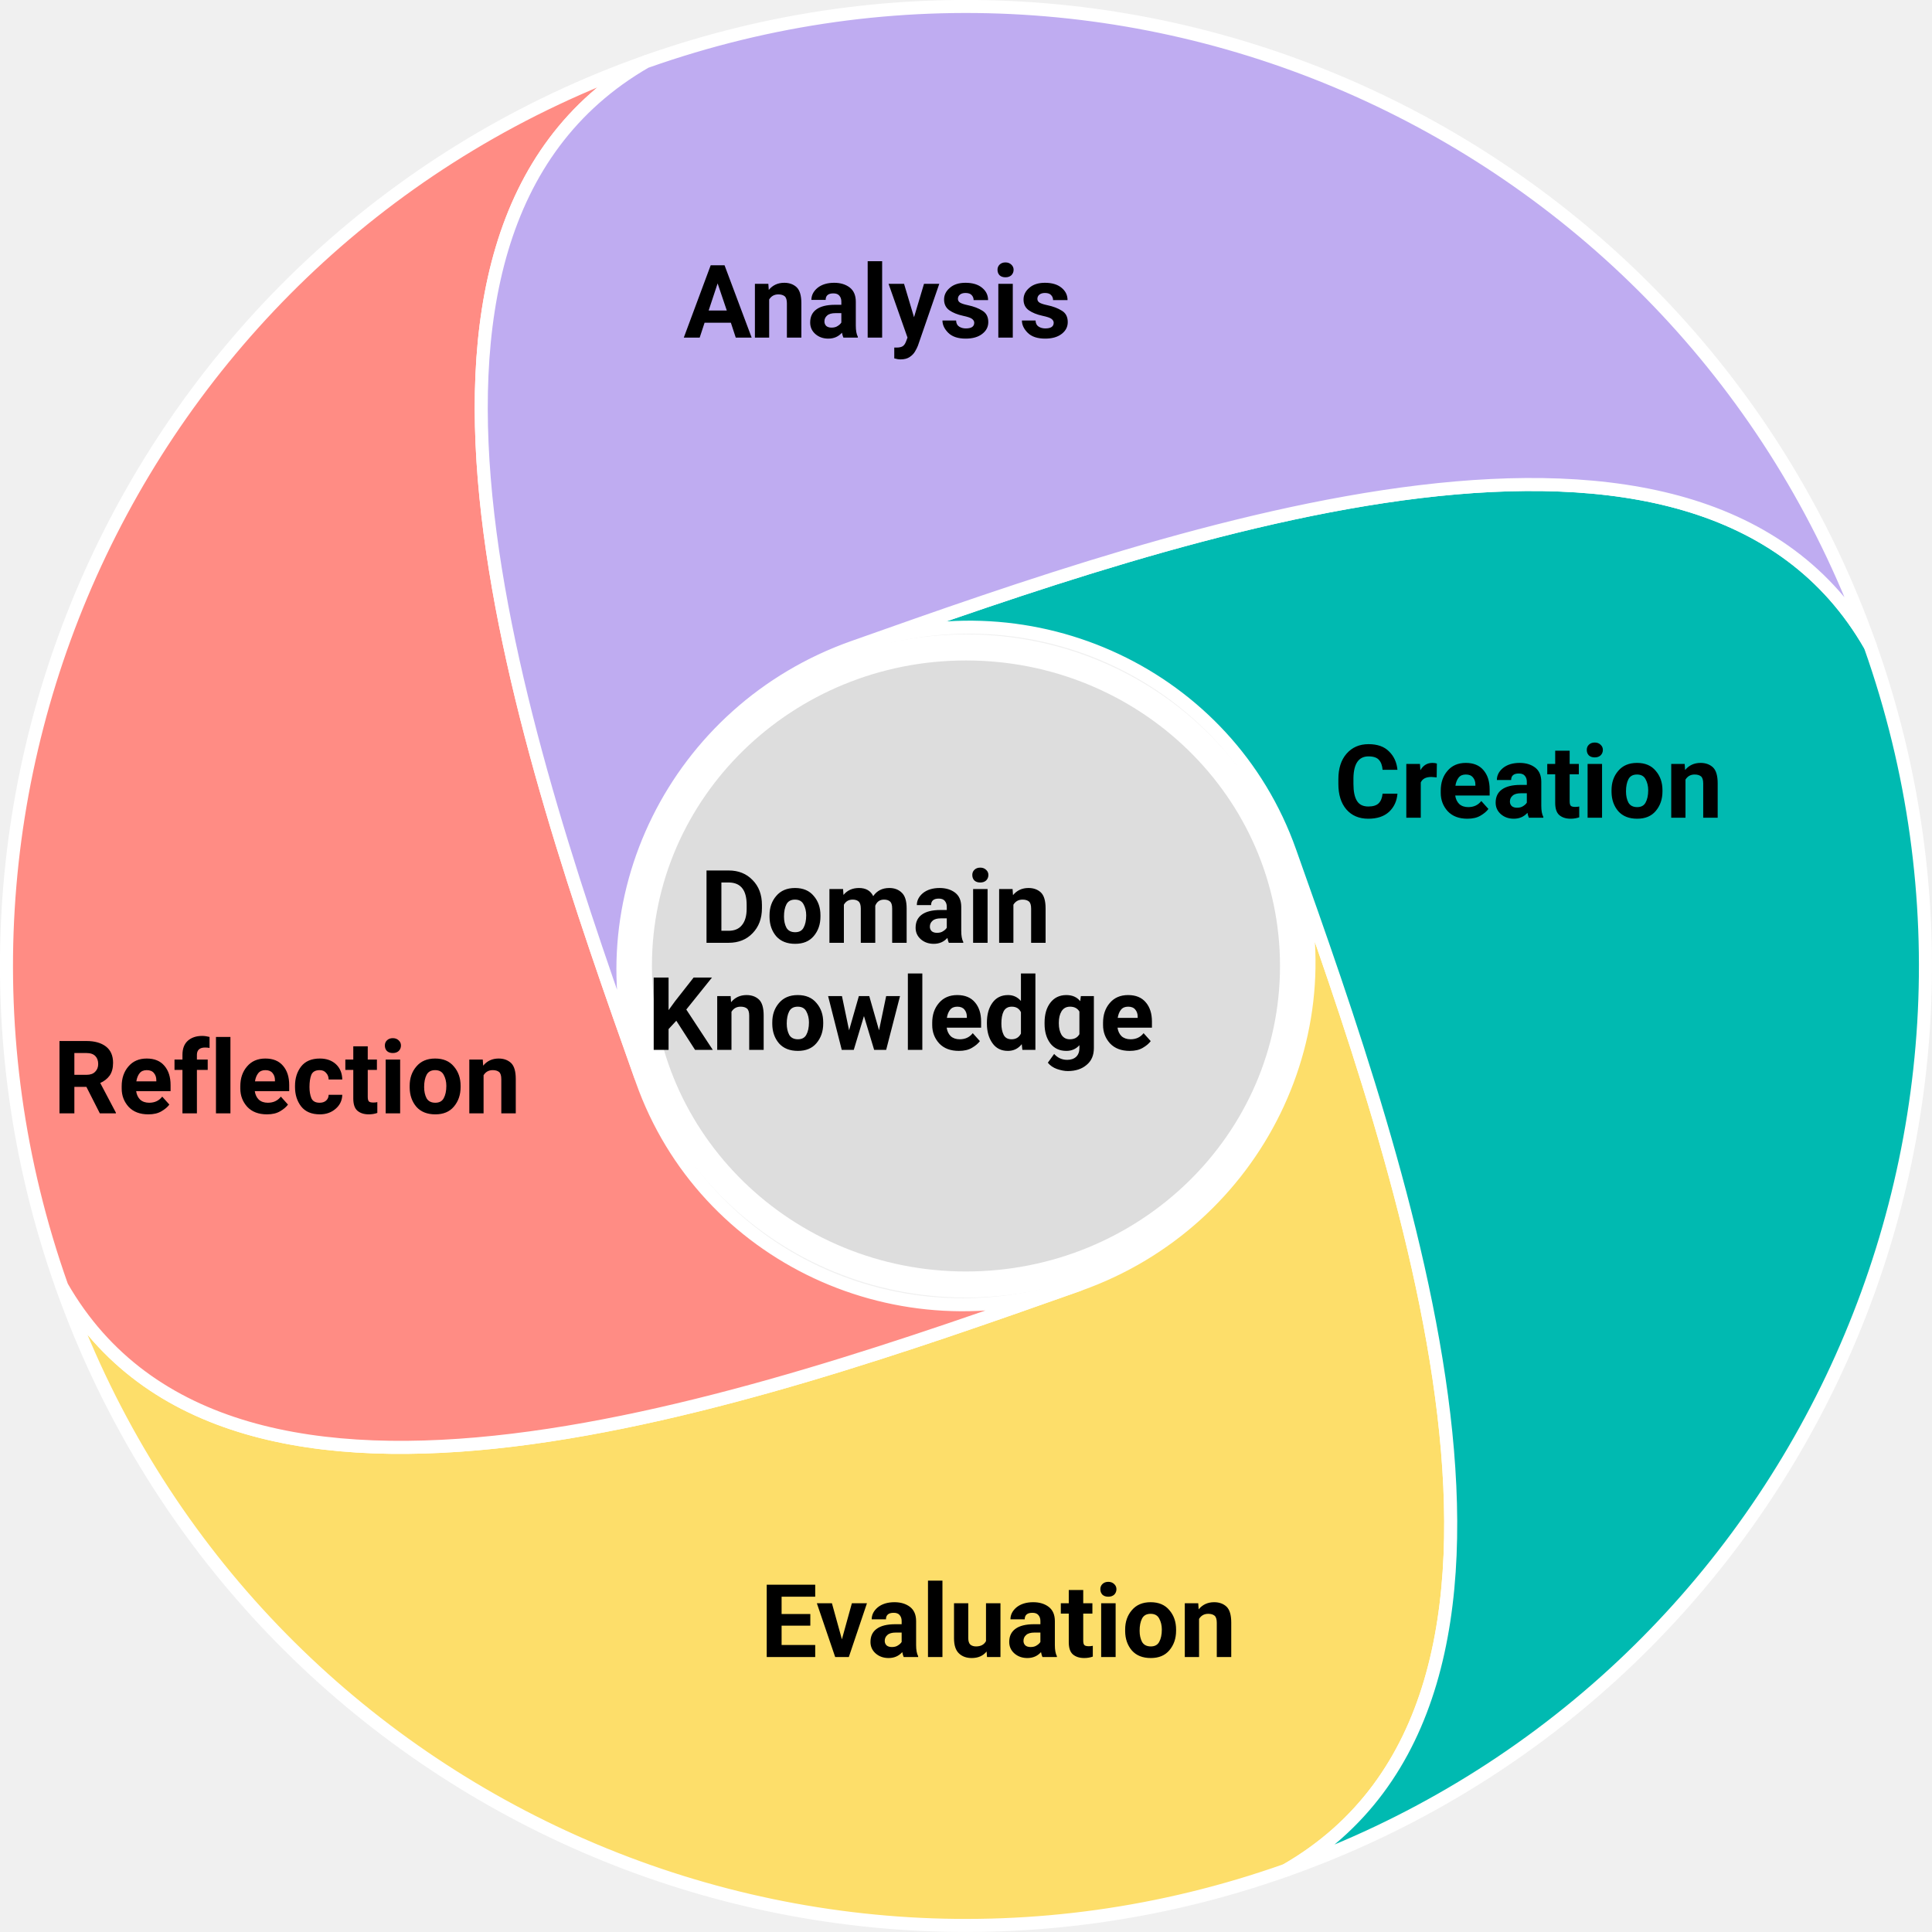
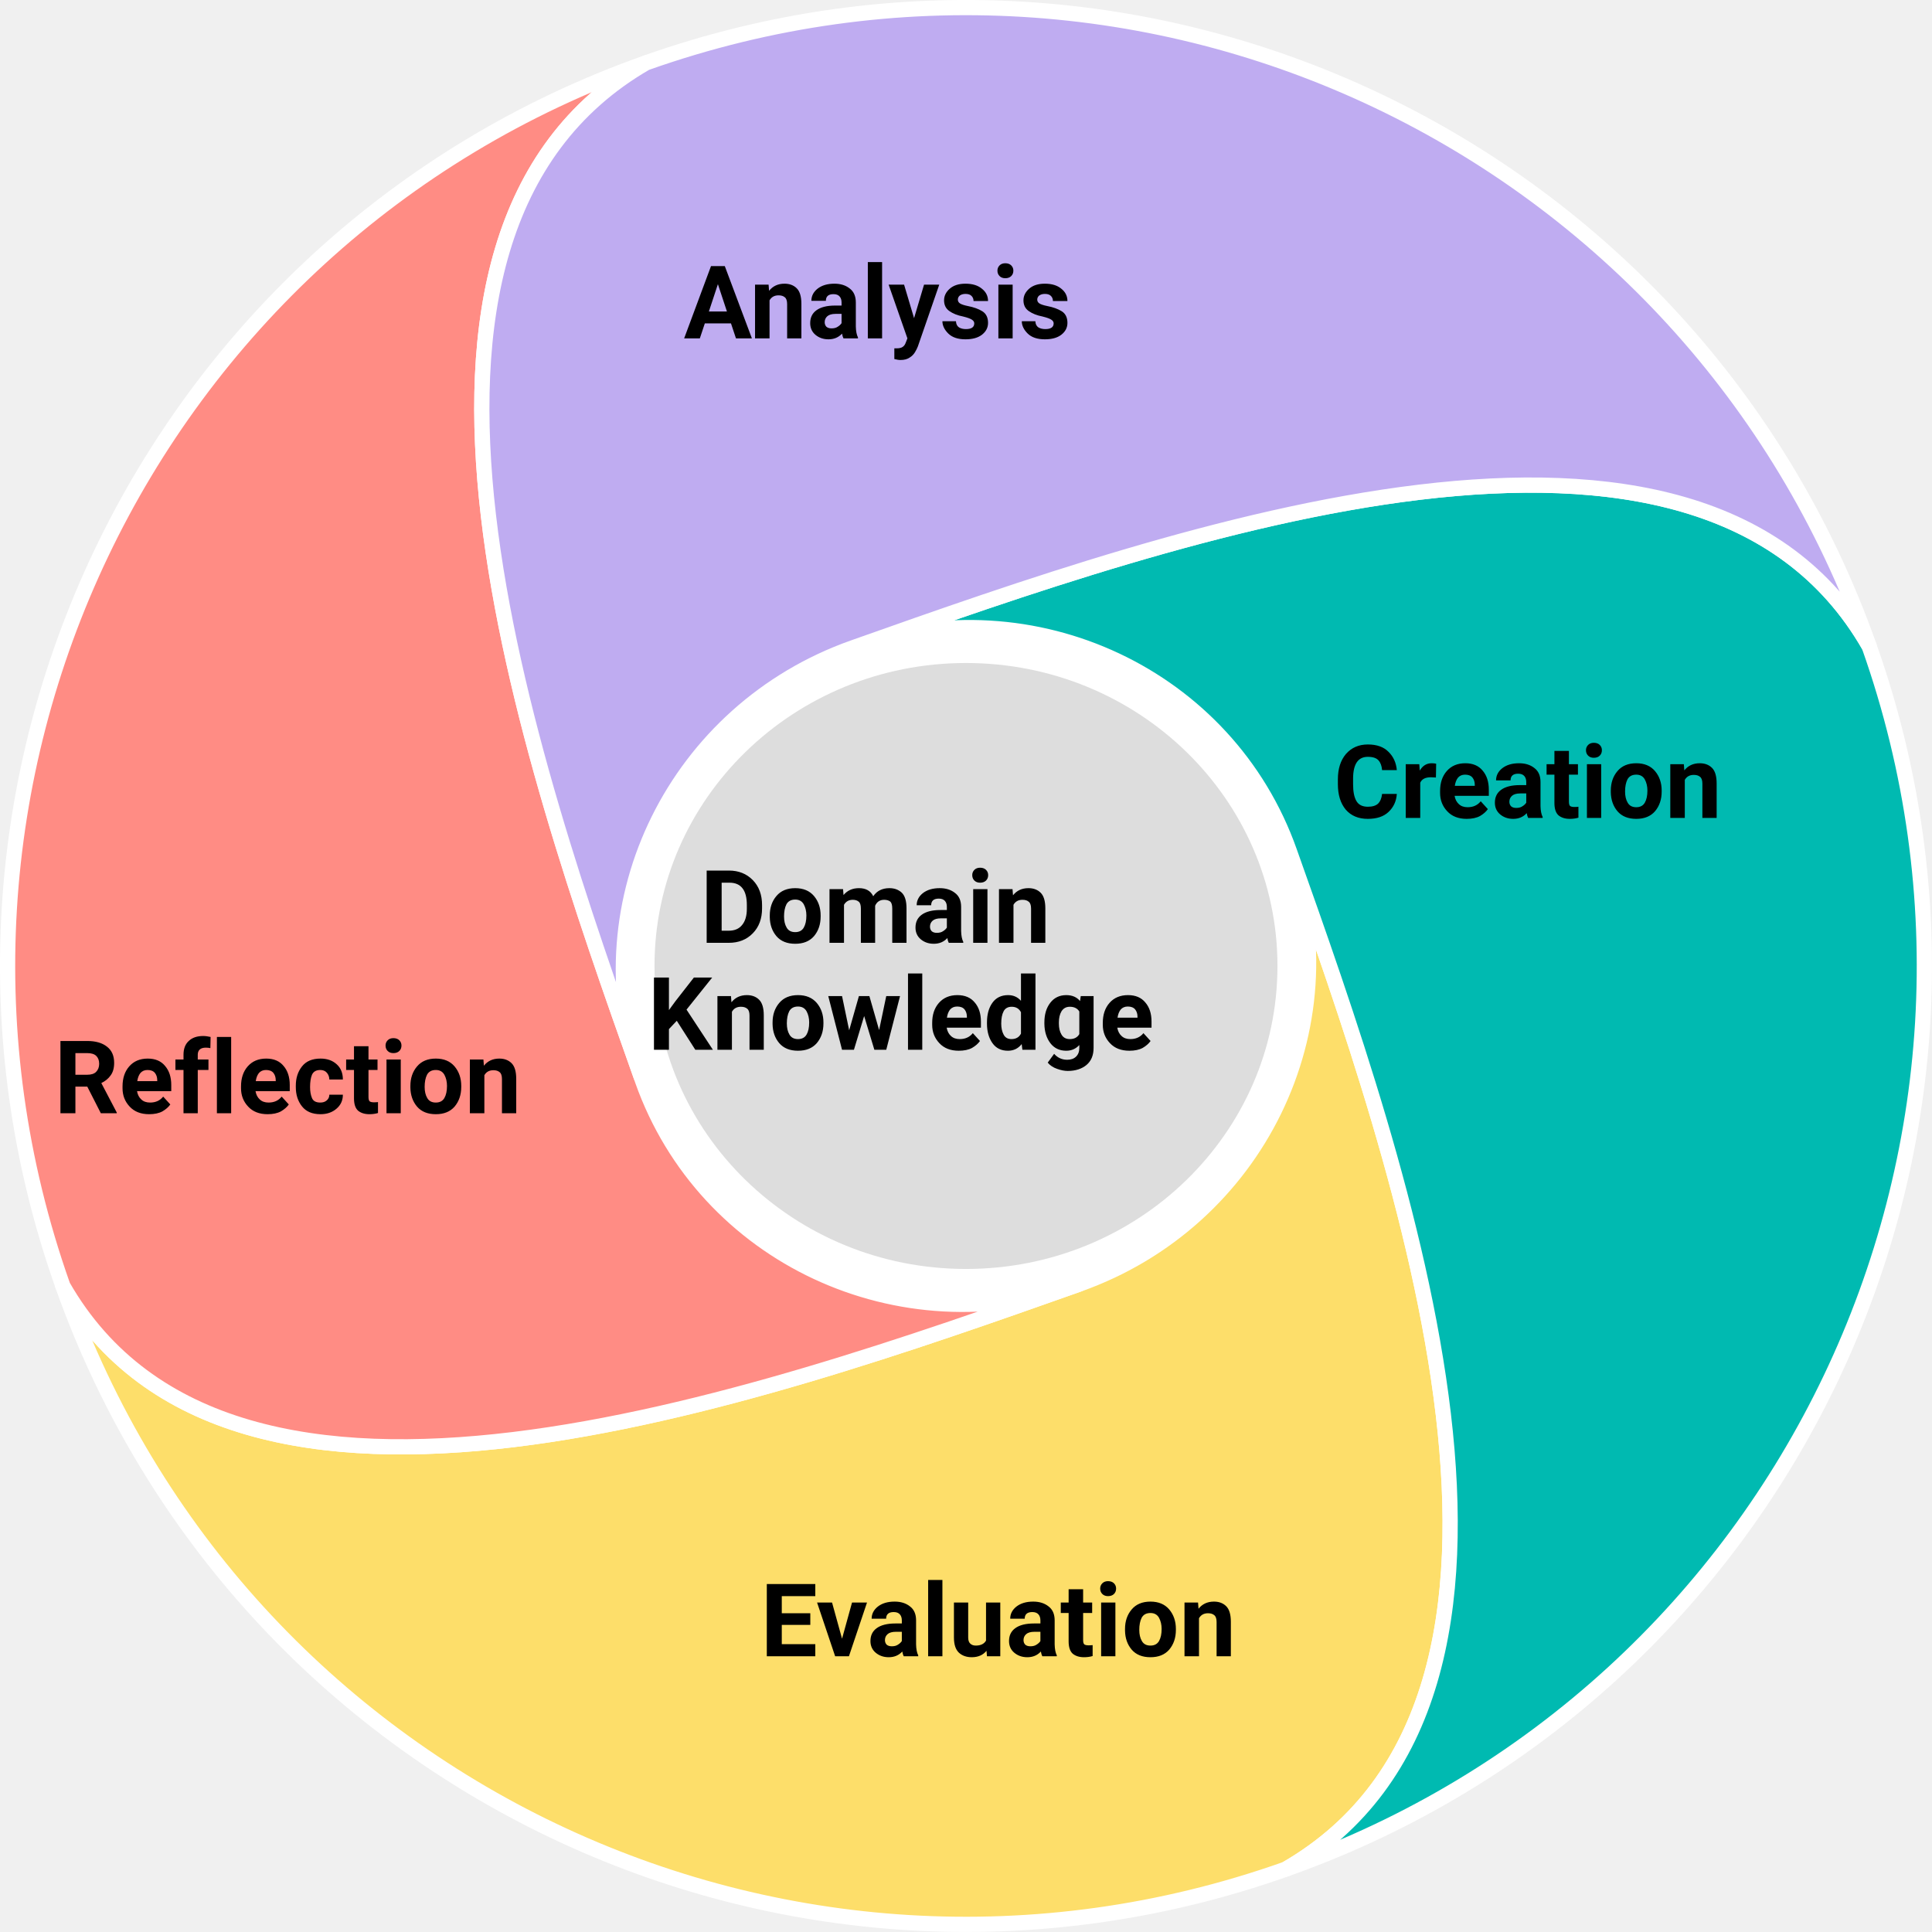
- <svg xmlns="http://www.w3.org/2000/svg" width="560" height="560" viewBox="0 0 148.167 148.167" version="1.1" id="svg1">
+ <svg xmlns="http://www.w3.org/2000/svg" width="480" height="480" viewBox="0 0 127 127" version="1.1" id="svg1">
  <defs id="defs1" />
  <g id="layer1">
-     <ellipse style="fill:#dddddd;fill-opacity:1;stroke:#ffffff;stroke-width:2;stroke-linejoin:round;stroke-miterlimit:10;stroke-dasharray:none;stroke-opacity:1" id="path55" cx="74.081" cy="74.081" rx="25.084" ry="24.43" />
-     <path d="M 98.653,143.42 C 121.821,130.048 107.601,89.704 98.927,65.312 A 25.927,26.348 70.518 0 1 82.727,98.523 C 57.888,107.311 17.825,121.483 4.741,98.653 a 73.565,73.565 0 0 0 93.874,44.78 73.565,73.565 0 0 0 0.038,-0.013 z" style="fill:#fdde6a;fill-opacity:1;stroke:#ffffff;stroke-width:1;stroke-linejoin:round;stroke-miterlimit:10;stroke-dasharray:none;stroke-opacity:1" id="path54" />
-     <path d="M 65.565,49.592 A 25.927,26.348 70.518 0 1 98.92,65.293 c 8.673,24.391 22.907,64.752 -0.267,78.127 a 73.565,73.565 0 0 0 44.78,-93.874 73.565,73.565 0 0 0 -0.013,-0.038 c -13.06,-22.79 -53.007,-8.718 -77.855,0.083 z" style="fill:#00bab1;fill-opacity:1;stroke:#ffffff;stroke-width:1;stroke-linejoin:round;stroke-miterlimit:10;stroke-dasharray:none;stroke-opacity:1" id="path53" />
-     <path d="M 49.51,4.741 A 73.565,73.565 0 0 0 4.728,98.615 a 73.565,73.565 0 0 0 0.013,0.038 C 17.825,121.483 57.888,107.311 82.727,98.523 A 25.927,26.348 70.518 0 1 49.241,82.868 25.927,26.348 70.518 0 1 49.129,82.544 C 40.444,58.111 26.439,18.057 49.51,4.741 Z" style="fill:#ff8c84;fill-opacity:1;stroke:#ffffff;stroke-width:1;stroke-linejoin:round;stroke-miterlimit:10;stroke-dasharray:none;stroke-opacity:1" id="path51" />
-     <path d="M 49.51,4.741 C 26.439,18.057 40.444,58.111 49.129,82.544 a 25.927,26.348 70.518 0 1 16.305,-32.905 25.927,26.348 70.518 0 1 0.132,-0.047 C 90.413,40.79 130.359,26.719 143.42,49.508 A 73.565,73.565 0 0 0 49.546,4.728 73.565,73.565 0 0 0 49.51,4.741 Z" style="fill:#bfacf1;fill-opacity:1;stroke:#ffffff;stroke-width:1;stroke-linejoin:round;stroke-miterlimit:10;stroke-dasharray:none;stroke-opacity:1" id="path50" />
-     <text xml:space="preserve" style="font-style:normal;font-variant:normal;font-weight:bold;font-stretch:normal;font-size:7.816px;line-height:1.05;font-family:Roboto, 'Segoe UI', 'Helvetica Neue', Helvetica, Arial, sans-serif;-inkscape-font-specification:'Roboto, Segoe UI, Helvetica Neue, Helvetica, Arial, sans-serif Bold';text-align:center;text-decoration-color:#000000;letter-spacing:0px;word-spacing:0px;writing-mode:lr-tb;direction:ltr;text-anchor:middle;white-space:pre;fill:#000000;fill-opacity:1;stroke:none;stroke-width:0;stroke-linejoin:round;stroke-miterlimit:10;stroke-dasharray:none" x="73.951" y="72.306" id="text8">
-       <tspan id="tspan8" style="font-style:normal;font-variant:normal;font-weight:bold;font-stretch:normal;font-size:7.816px;font-family:Roboto, 'Segoe UI', 'Helvetica Neue', Helvetica, Arial, sans-serif;-inkscape-font-specification:'Roboto, Segoe UI, Helvetica Neue, Helvetica, Arial, sans-serif Bold';text-align:center;text-anchor:middle;fill:#000000;fill-opacity:1;stroke:none;stroke-width:0;stroke-dasharray:none" x="73.951" y="72.306">Domain</tspan>
-       <tspan style="font-style:normal;font-variant:normal;font-weight:bold;font-stretch:normal;font-size:7.816px;font-family:Roboto, 'Segoe UI', 'Helvetica Neue', Helvetica, Arial, sans-serif;-inkscape-font-specification:'Roboto, Segoe UI, Helvetica Neue, Helvetica, Arial, sans-serif Bold';text-align:center;text-anchor:middle;fill:#000000;fill-opacity:1;stroke:none;stroke-width:0;stroke-dasharray:none" x="73.951" y="80.513" id="tspan9">Knowledge</tspan>
+     <ellipse style="fill:#dddddd;fill-opacity:1;stroke:#ffffff;stroke-width:2;stroke-linejoin:round;stroke-miterlimit:10;stroke-dasharray:none;stroke-opacity:1" id="path55" cx="63.499" cy="63.499" rx="21.475" ry="20.916" />
+     <path d="m 84.536,122.864 c 19.836,-11.448 7.661,-45.989 0.235,-66.872 A 22.197,22.558 70.518 0 1 70.902,84.425 C 49.635,91.949 15.335,104.082 4.133,84.536 a 62.983,62.983 0 0 0 80.37,38.339 62.983,62.983 0 0 0 0.033,-0.011 z" style="fill:#fdde6a;fill-opacity:1;stroke:#ffffff;stroke-width:1;stroke-linejoin:round;stroke-miterlimit:10;stroke-dasharray:none;stroke-opacity:1" id="path54" />
+     <path d="m 56.208,42.532 a 22.197,22.558 70.518 0 1 28.557,13.443 c 7.425,20.882 19.612,55.437 -0.229,66.889 a 62.983,62.983 0 0 0 38.339,-80.37 62.983,62.983 0 0 0 -0.011,-0.032 c -11.182,-19.511 -45.382,-7.464 -66.656,0.071 z" style="fill:#00bab1;fill-opacity:1;stroke:#ffffff;stroke-width:1;stroke-linejoin:round;stroke-miterlimit:10;stroke-dasharray:none;stroke-opacity:1" id="path53" />
+     <path d="M 42.462,4.133 A 62.983,62.983 0 0 0 4.122,84.504 a 62.983,62.983 0 0 0 0.011,0.033 C 15.335,104.082 49.635,91.949 70.902,84.425 A 22.197,22.558 70.518 0 1 42.232,71.022 22.197,22.558 70.518 0 1 42.136,70.744 C 34.701,49.826 22.71,15.534 42.462,4.133 Z" style="fill:#ff8c84;fill-opacity:1;stroke:#ffffff;stroke-width:1;stroke-linejoin:round;stroke-miterlimit:10;stroke-dasharray:none;stroke-opacity:1" id="path51" />
+     <path d="M 42.462,4.133 C 22.71,15.534 34.701,49.826 42.136,70.744 a 22.197,22.558 70.518 0 1 13.96,-28.172 22.197,22.558 70.518 0 1 0.113,-0.04 C 77.482,34.997 111.682,22.949 122.864,42.461 A 62.983,62.983 0 0 0 42.493,4.122 a 62.983,62.983 0 0 0 -0.031,0.011 z" style="fill:#bfacf1;fill-opacity:1;stroke:#ffffff;stroke-width:1;stroke-linejoin:round;stroke-miterlimit:10;stroke-dasharray:none;stroke-opacity:1" id="path50" />
+     <text xml:space="preserve" style="font-style:normal;font-variant:normal;font-weight:bold;font-stretch:normal;font-size:6.692px;line-height:1.05;font-family:Roboto, 'Segoe UI', 'Helvetica Neue', Helvetica, Arial, sans-serif;-inkscape-font-specification:'Roboto, Segoe UI, Helvetica Neue, Helvetica, Arial, sans-serif Bold';text-align:center;text-decoration-color:#000000;letter-spacing:0px;word-spacing:0px;writing-mode:lr-tb;direction:ltr;text-anchor:middle;white-space:pre;fill:#000000;fill-opacity:1;stroke:none;stroke-width:0;stroke-linejoin:round;stroke-miterlimit:10;stroke-dasharray:none" x="63.388" y="61.98" id="text8">
+       <tspan id="tspan8" style="font-style:normal;font-variant:normal;font-weight:bold;font-stretch:normal;font-size:6.692px;font-family:Roboto, 'Segoe UI', 'Helvetica Neue', Helvetica, Arial, sans-serif;-inkscape-font-specification:'Roboto, Segoe UI, Helvetica Neue, Helvetica, Arial, sans-serif Bold';text-align:center;text-anchor:middle;fill:#000000;fill-opacity:1;stroke:none;stroke-width:0;stroke-dasharray:none" x="63.388" y="61.98">Domain</tspan>
+       <tspan style="font-style:normal;font-variant:normal;font-weight:bold;font-stretch:normal;font-size:6.692px;font-family:Roboto, 'Segoe UI', 'Helvetica Neue', Helvetica, Arial, sans-serif;-inkscape-font-specification:'Roboto, Segoe UI, Helvetica Neue, Helvetica, Arial, sans-serif Bold';text-align:center;text-anchor:middle;fill:#000000;fill-opacity:1;stroke:none;stroke-width:0;stroke-dasharray:none" x="63.388" y="69.006" id="tspan9">Knowledge</tspan>
    </text>
-     <text xml:space="preserve" style="font-style:normal;font-variant:normal;font-weight:bold;font-stretch:normal;font-size:7.816px;line-height:1.05;font-family:Roboto, 'Segoe UI', 'Helvetica Neue', Helvetica, Arial, sans-serif;-inkscape-font-specification:'Roboto, Segoe UI, Helvetica Neue, Helvetica, Arial, sans-serif Bold';text-align:center;text-decoration-color:#000000;letter-spacing:0px;word-spacing:0px;writing-mode:lr-tb;direction:ltr;text-anchor:middle;white-space:pre;fill:#000000;fill-opacity:1;stroke:none;stroke-width:0;stroke-linejoin:round;stroke-miterlimit:10;stroke-dasharray:none" x="26.879" y="85.386" id="text10">
-       <tspan id="tspan10" style="font-size:7.816px;stroke-width:0" x="26.879" y="85.386">Reflection</tspan>
+     <text xml:space="preserve" style="font-style:normal;font-variant:normal;font-weight:bold;font-stretch:normal;font-size:6.692px;line-height:1.05;font-family:Roboto, 'Segoe UI', 'Helvetica Neue', Helvetica, Arial, sans-serif;-inkscape-font-specification:'Roboto, Segoe UI, Helvetica Neue, Helvetica, Arial, sans-serif Bold';text-align:center;text-decoration-color:#000000;letter-spacing:0px;word-spacing:0px;writing-mode:lr-tb;direction:ltr;text-anchor:middle;white-space:pre;fill:#000000;fill-opacity:1;stroke:none;stroke-width:0;stroke-linejoin:round;stroke-miterlimit:10;stroke-dasharray:none" x="23.087" y="73.177" id="text10">
+       <tspan id="tspan10" style="font-size:6.692px;stroke-width:0" x="23.087" y="73.177">Reflection</tspan>
    </text>
-     <text xml:space="preserve" style="font-style:normal;font-variant:normal;font-weight:bold;font-stretch:normal;font-size:7.816px;line-height:1.05;font-family:Roboto, 'Segoe UI', 'Helvetica Neue', Helvetica, Arial, sans-serif;-inkscape-font-specification:'Roboto, Segoe UI, Helvetica Neue, Helvetica, Arial, sans-serif Bold';text-align:center;text-decoration-color:#000000;letter-spacing:0px;word-spacing:0px;writing-mode:lr-tb;direction:ltr;text-anchor:middle;white-space:pre;fill:#000000;fill-opacity:1;stroke:none;stroke-width:0;stroke-linejoin:round;stroke-miterlimit:10;stroke-dasharray:none" x="72.158" y="25.893" id="text11">
-       <tspan id="tspan11" style="font-size:7.816px;stroke-width:0" x="72.158" y="25.893">Analysis</tspan>
+     <text xml:space="preserve" style="font-style:normal;font-variant:normal;font-weight:bold;font-stretch:normal;font-size:6.692px;line-height:1.05;font-family:Roboto, 'Segoe UI', 'Helvetica Neue', Helvetica, Arial, sans-serif;-inkscape-font-specification:'Roboto, Segoe UI, Helvetica Neue, Helvetica, Arial, sans-serif Bold';text-align:center;text-decoration-color:#000000;letter-spacing:0px;word-spacing:0px;writing-mode:lr-tb;direction:ltr;text-anchor:middle;white-space:pre;fill:#000000;fill-opacity:1;stroke:none;stroke-width:0;stroke-linejoin:round;stroke-miterlimit:10;stroke-dasharray:none" x="61.853" y="22.242" id="text11">
+       <tspan id="tspan11" style="font-size:6.692px;stroke-width:0" x="61.853" y="22.242">Analysis</tspan>
    </text>
-     <text xml:space="preserve" style="font-style:normal;font-variant:normal;font-weight:bold;font-stretch:normal;font-size:7.816px;line-height:1.05;font-family:Roboto, 'Segoe UI', 'Helvetica Neue', Helvetica, Arial, sans-serif;-inkscape-font-specification:'Roboto, Segoe UI, Helvetica Neue, Helvetica, Arial, sans-serif Bold';text-align:center;text-decoration-color:#000000;letter-spacing:0px;word-spacing:0px;writing-mode:lr-tb;direction:ltr;text-anchor:middle;white-space:pre;fill:#000000;fill-opacity:1;stroke:none;stroke-width:0;stroke-linejoin:round;stroke-miterlimit:10;stroke-dasharray:none" x="122.09" y="62.71" id="text12">
-       <tspan id="tspan12" style="font-size:7.816px;stroke-width:0" x="122.09" y="62.71">Creation</tspan>
+     <text xml:space="preserve" style="font-style:normal;font-variant:normal;font-weight:bold;font-stretch:normal;font-size:6.692px;line-height:1.05;font-family:Roboto, 'Segoe UI', 'Helvetica Neue', Helvetica, Arial, sans-serif;-inkscape-font-specification:'Roboto, Segoe UI, Helvetica Neue, Helvetica, Arial, sans-serif Bold';text-align:center;text-decoration-color:#000000;letter-spacing:0px;word-spacing:0px;writing-mode:lr-tb;direction:ltr;text-anchor:middle;white-space:pre;fill:#000000;fill-opacity:1;stroke:none;stroke-width:0;stroke-linejoin:round;stroke-miterlimit:10;stroke-dasharray:none" x="104.602" y="53.763" id="text12">
+       <tspan id="tspan12" style="font-size:6.692px;stroke-width:0" x="104.602" y="53.763">Creation</tspan>
    </text>
-     <text xml:space="preserve" style="font-style:normal;font-variant:normal;font-weight:bold;font-stretch:normal;font-size:7.816px;line-height:1.05;font-family:Roboto, 'Segoe UI', 'Helvetica Neue', Helvetica, Arial, sans-serif;-inkscape-font-specification:'Roboto, Segoe UI, Helvetica Neue, Helvetica, Arial, sans-serif Bold';text-align:center;text-decoration-color:#000000;letter-spacing:0px;word-spacing:0px;writing-mode:lr-tb;direction:ltr;text-anchor:middle;white-space:pre;fill:#000000;fill-opacity:1;stroke:none;stroke-width:0;stroke-linejoin:round;stroke-miterlimit:10;stroke-dasharray:none" x="81.433" y="127.077" id="text13">
-       <tspan id="tspan13" style="font-size:7.816px;stroke-width:0" x="81.433" y="127.077">Evaluation</tspan>
+     <text xml:space="preserve" style="font-style:normal;font-variant:normal;font-weight:bold;font-stretch:normal;font-size:6.692px;line-height:1.05;font-family:Roboto, 'Segoe UI', 'Helvetica Neue', Helvetica, Arial, sans-serif;-inkscape-font-specification:'Roboto, Segoe UI, Helvetica Neue, Helvetica, Arial, sans-serif Bold';text-align:center;text-decoration-color:#000000;letter-spacing:0px;word-spacing:0px;writing-mode:lr-tb;direction:ltr;text-anchor:middle;white-space:pre;fill:#000000;fill-opacity:1;stroke:none;stroke-width:0;stroke-linejoin:round;stroke-miterlimit:10;stroke-dasharray:none" x="69.793" y="108.872" id="text13">
+       <tspan id="tspan13" style="font-size:6.692px;stroke-width:0" x="69.793" y="108.872">Evaluation</tspan>
    </text>
  </g>
</svg>
